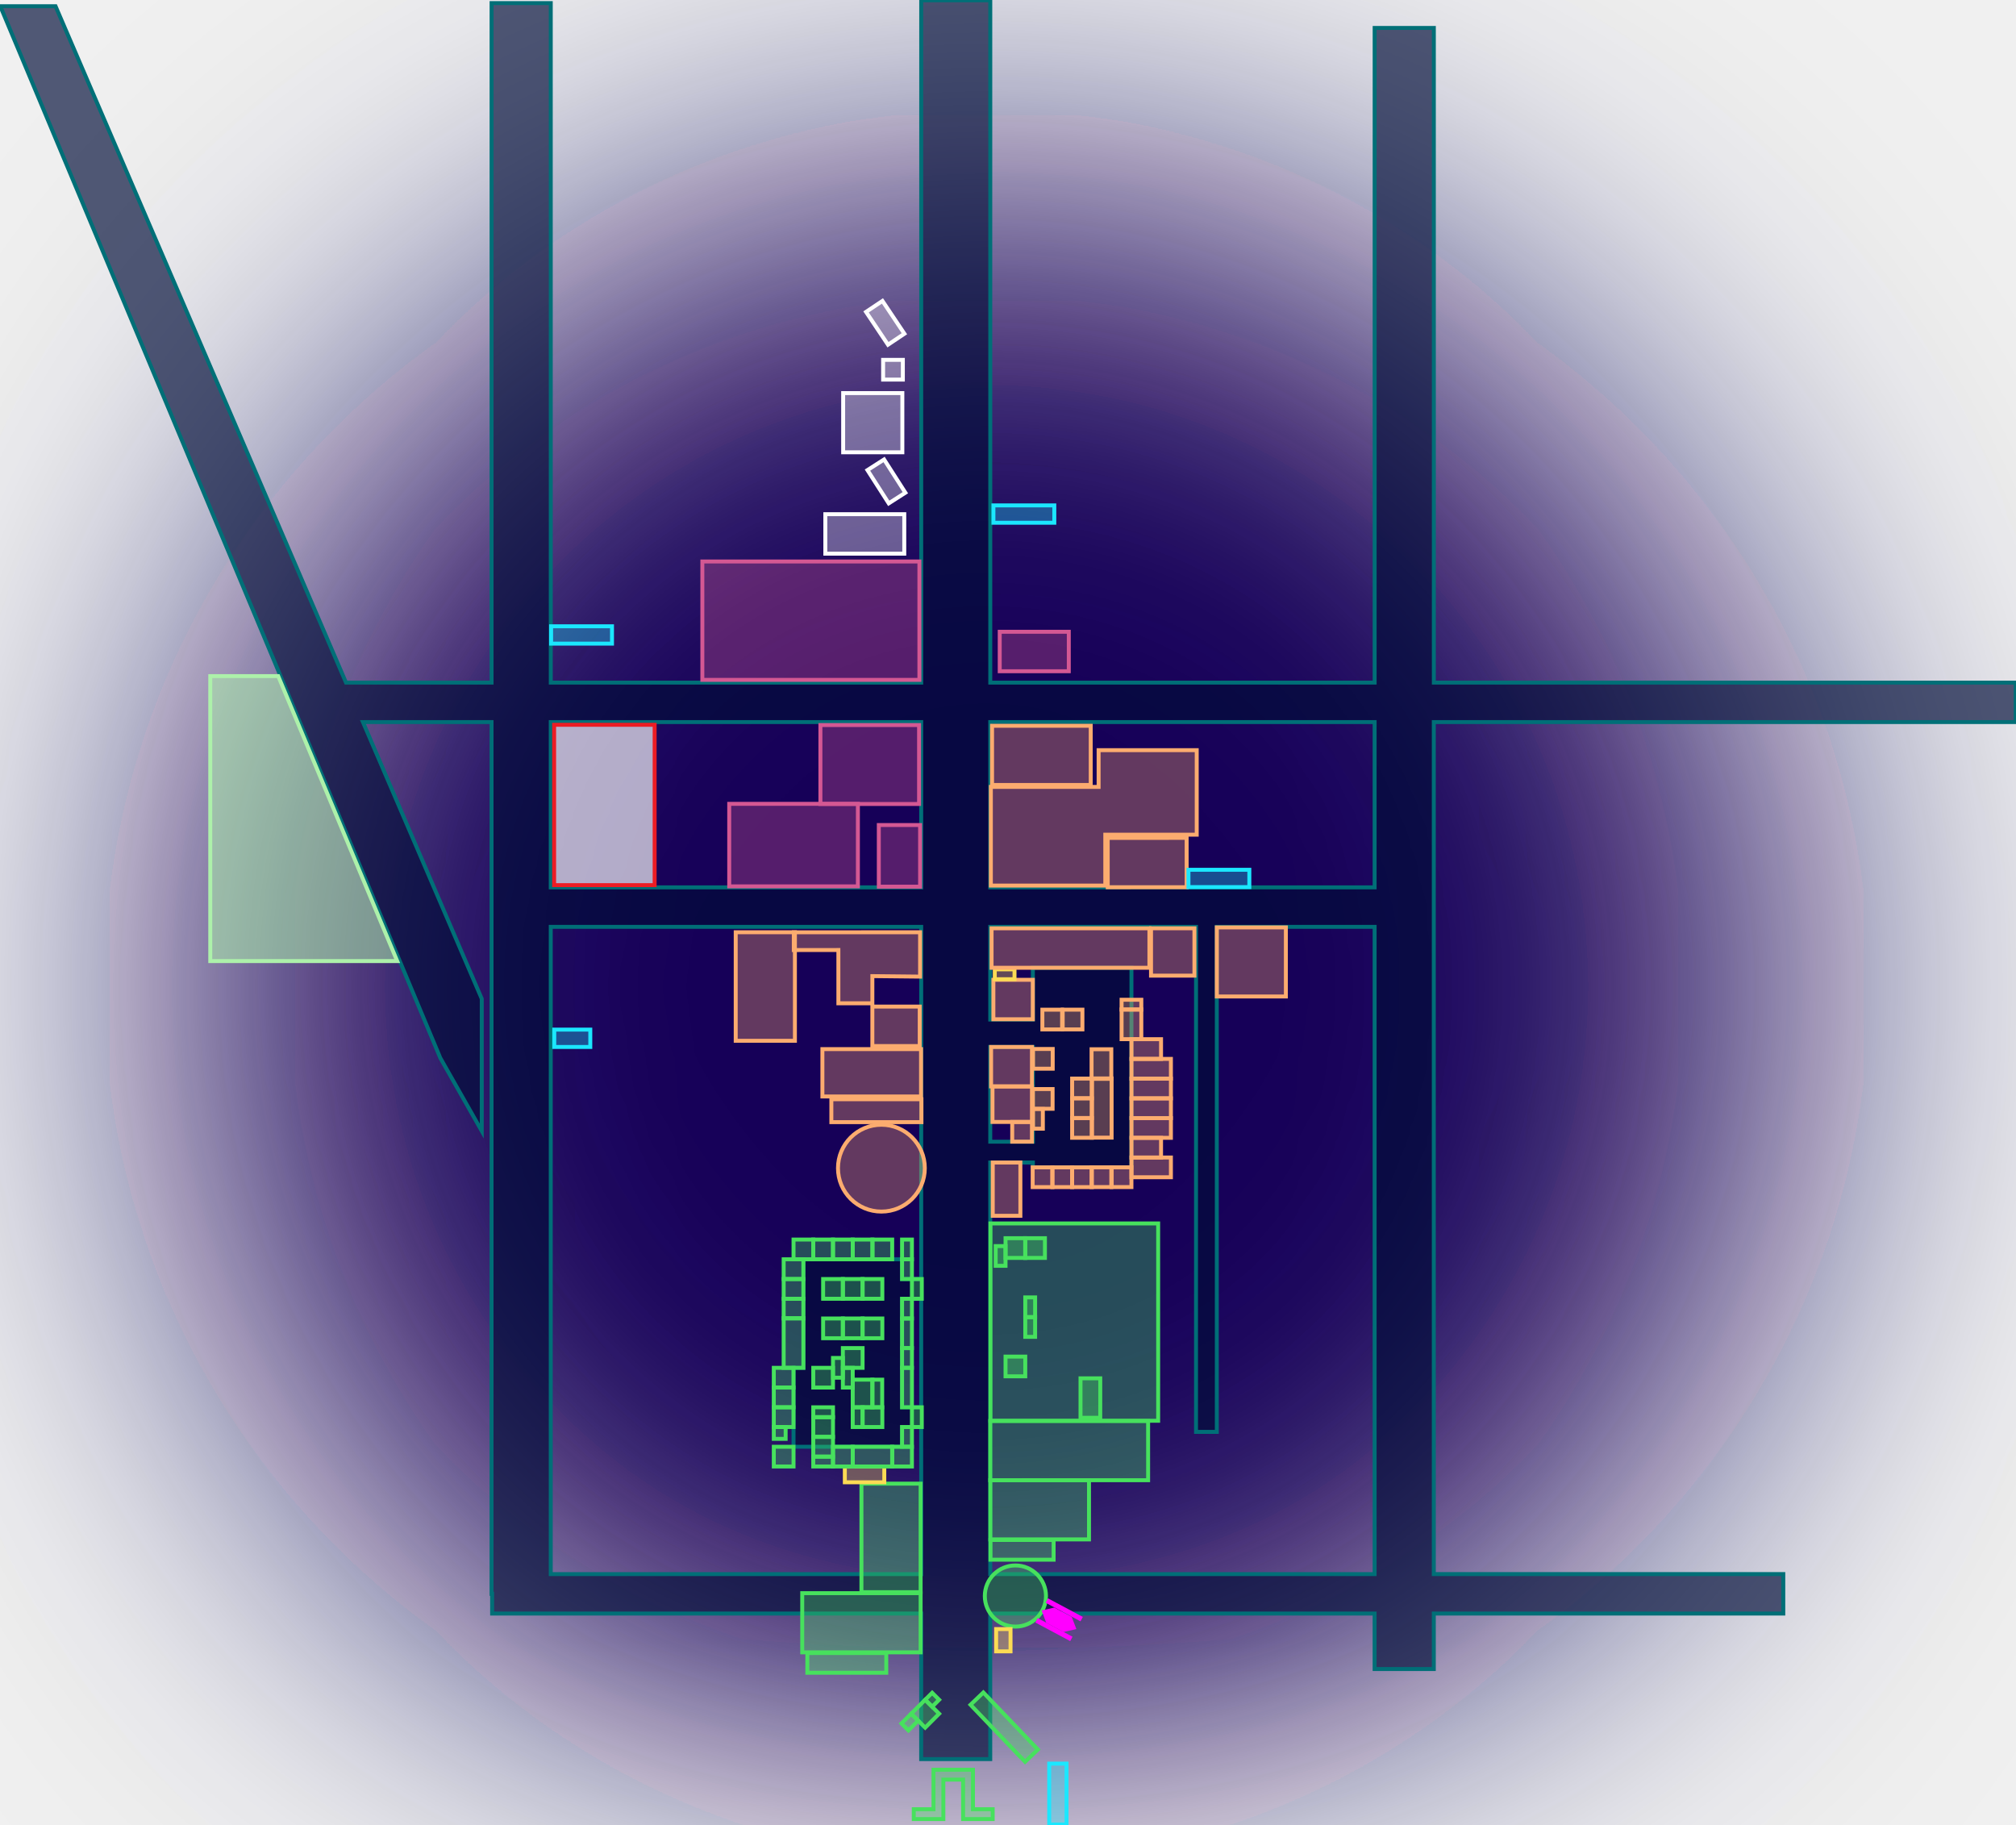
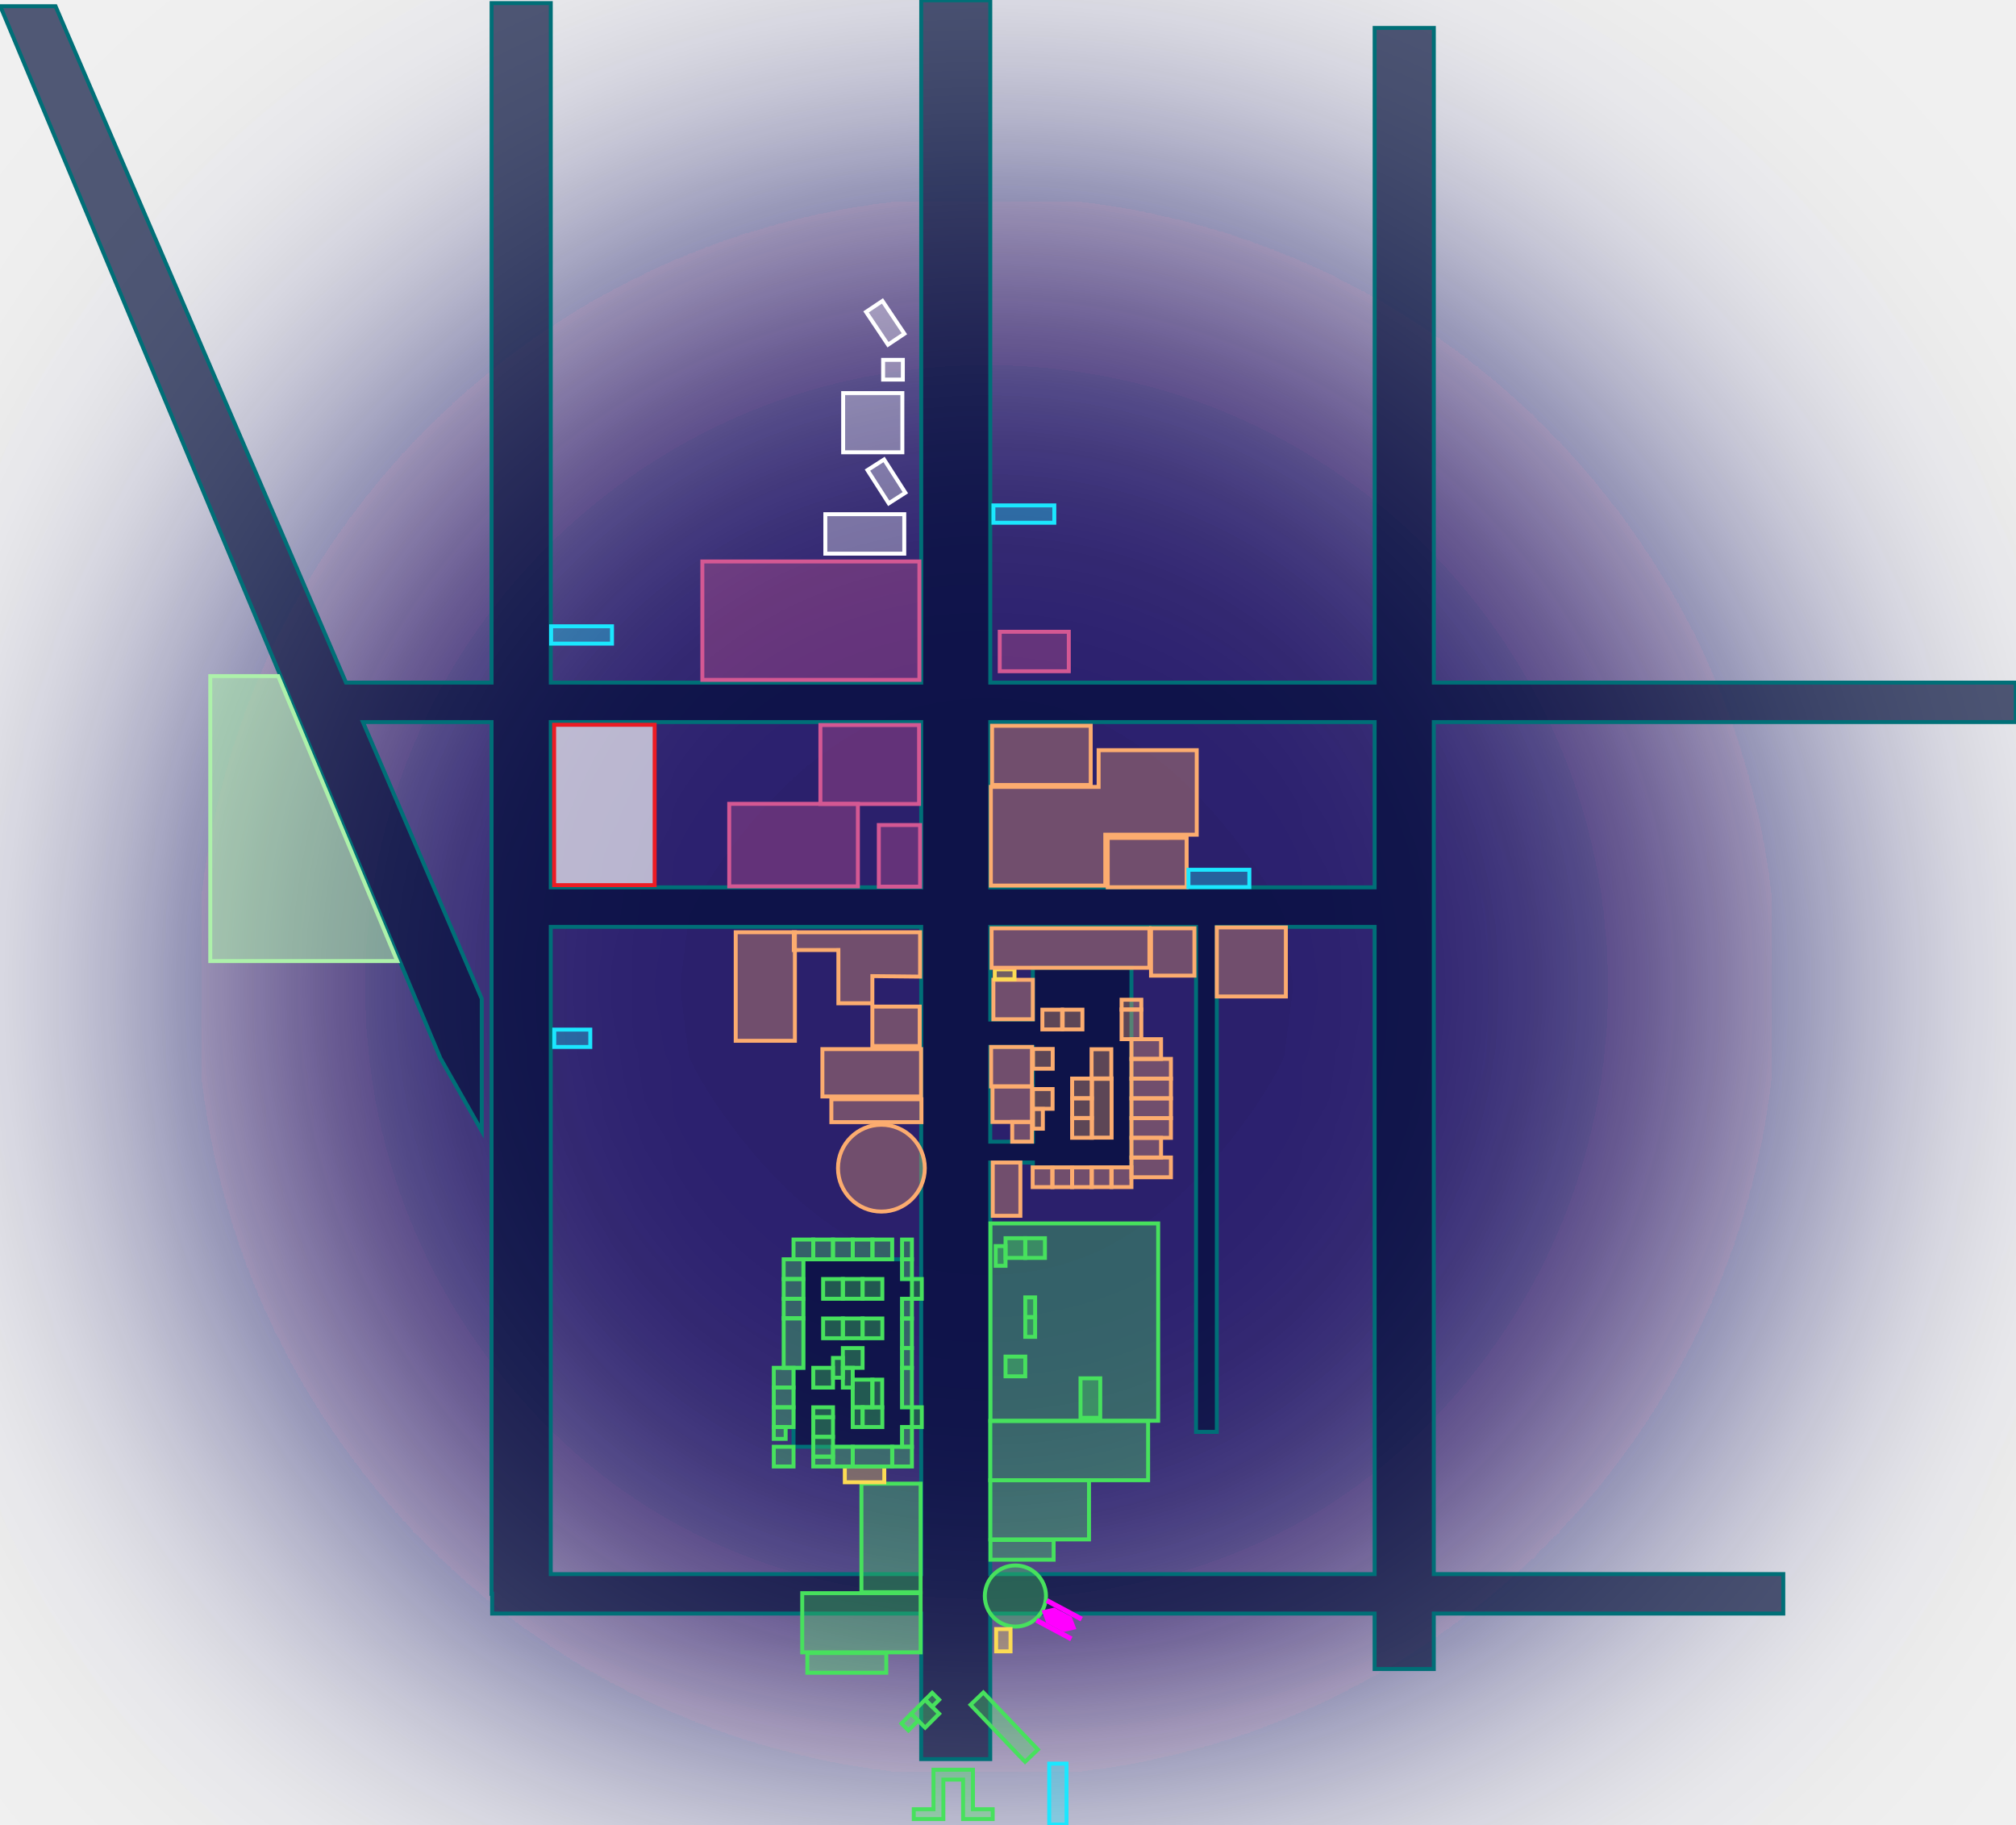
<svg xmlns="http://www.w3.org/2000/svg" viewBox="0 0 1021.68 924.58">
  <defs>
    <filter id="bgBlur" x="-50%" y="-50%" width="200%" height="200%">
      <feGaussianBlur in="SourceGraphic" stdDeviation="100" />
    </filter>
    <style>
      
-       .st0 {
+       .road {
        fill: #010D38AA;
        stroke: #006F77;
        vector-effect: non-scaling-stroke;
        stroke-width: 2px;
      }

      
-       .st1 {
+       .downtown {
        fill: #47E15D55;
        stroke: #47E15D;
        vector-effect: non-scaling-stroke;
        stroke-width: 2px;
      }

      
-       .st2 {
+       .midtown {
        fill: #FCAC6F55;
        stroke: #FCAC6F;
        vector-effect: non-scaling-stroke;
        stroke-width: 2px;
      }

      
-       .st3 {
+       .spaceport {
        fill: #D4589355;
        stroke: #D45893;
        vector-effect: non-scaling-stroke;
        stroke-width: 2px;
      }

      
-       .st4 {
+       .generator {
        fill: #FCDB5455;
        stroke: #FCDB54;
        vector-effect: non-scaling-stroke;
        stroke-width: 2px;
      }

      
-       .st5 {
+       .food_vendor {
        fill: #FFFFFF55;
        stroke: #FFFFFF;
        vector-effect: non-scaling-stroke;
        stroke-width: 2px;
      }

      
-       .st6 {
+       .medical {
        fill: #FFFFFFAA;
        stroke: #EC1C24;
        vector-effect: non-scaling-stroke;
        stroke-width: 2px;
      }

      
-       .st7 {
+       .porto {
        fill: #1BE7FF55;
        stroke: #1BE7FF;
        vector-effect: non-scaling-stroke;
        stroke-width: 2px;
      }

      
-       .st8 {
+       .security {
        fill: #ADF1AA88;
        stroke: #ADF1AA;
        vector-effect: non-scaling-stroke;
        stroke-width: 2px;
      }

      
-       .st9 {
+       .debug {
        fill: #ff00ff;
      }

-       .st10 {
-         fill: #120458;
+       .background {
+         fill: #120458DD;
        filter: url('#bgBlur');
      }
    </style>
  </defs>
-   <circle id="background" class="st10" cx="500" cy="500" r="400" />
+   <circle id="background" class="background" cx="500" cy="500" r="400" />
  <g id="Doesnt_Change" data-name="Doesnt Change">
    <g id="Layer_18" data-name="Layer 18">
-       <path class="st0" d="M1021.53,365.91v-20h-294.88V14.15h-30v331.76h-194.79V.15h-35v345.76h-187.74V1.56h-30v344.35h-73.77L28.15,3.15H.15l223,533,21,37v-67l-60.22-140.24h65.18v441.76h.29v10h217.44v73.77h35v-73.77h194.79v28.12h30v-28.12h177.12v-20h-177.12v-431.76h294.88ZM466.85,713.15h-9.7v-55h9.7v55ZM466.85,648.15h-9.7v-10h-50v55.01h-5v39.99h55v-10h9.7v74.53h-187.74v-328h187.74v178.47ZM466.85,449.68h-187.74v-83.76h187.74v83.76ZM501.85,530.55h21.59v48h-21.59v-48ZM696.64,797.68h-194.79v-208.57h21.59v2.44h49.96v-101.13h-49.96v26.23h-21.59v-46.97h104.28v255.93h10.53v-255.93h79.98v328ZM696.64,449.68h-194.79v-83.76h194.79v83.76Z" />
+       <path class="road" d="M1021.53,365.91v-20h-294.88V14.15h-30v331.76h-194.79V.15h-35v345.76h-187.74V1.56h-30v344.35h-73.77L28.15,3.15H.15l223,533,21,37v-67l-60.22-140.24h65.18v441.76h.29v10h217.44v73.77h35v-73.77h194.79v28.12h30v-28.12h177.12v-20h-177.12v-431.76h294.88ZM466.85,713.15h-9.7v-55h9.7v55ZM466.85,648.15h-9.7v-10h-50v55.01h-5v39.99h55v-10h9.7v74.53h-187.74v-328h187.74v178.47ZM466.85,449.68h-187.74v-83.76h187.74v83.76ZM501.85,530.55h21.59v48h-21.59v-48ZM696.64,797.68h-194.79v-208.57h21.59v2.44h49.96v-101.13h-49.96v26.23h-21.59v-46.97h104.28v255.93h10.53v-255.93h79.98v328ZM696.64,449.68h-194.79v-83.76h194.79v83.76Z" />
    </g>
  </g>
  <g id="Misc">
    <g id="Gaming_Dome" data-name="Gaming Dome">
      <g id="g486">
-         <path id="path475" class="st1" d="M514.59,793.29c8.56,0,15.5,6.94,15.5,15.5s-6.94,15.5-15.5,15.5c-8.56,0-15.5-6.94-15.5-15.5s6.94-15.5,15.5-15.5Z" />
+         <path id="path475" class="downtown" d="M514.59,793.29c8.56,0,15.5,6.94,15.5,15.5s-6.94,15.5-15.5,15.5c-8.56,0-15.5-6.94-15.5-15.5s6.94-15.5,15.5-15.5Z" />
      </g>
    </g>
    <g id="Sec">
-       <polygon class="st8" points="141.00 342.62 201.30 487.03 106.56 487.03 106.56 342.62" />
-     </g>
-     <g id="Med" class="st6">
-       <rect id="rect2708" class="st6" x="280.82" y="367.29" width="50.94" height="81.26" />
+       <polygon class="security" points="141.00 342.62 201.30 487.03 106.56 487.03 106.56 342.62" />
+     </g>
+     <g id="Med" class="medical">
+       <rect id="rect2708" class="medical" x="280.82" y="367.29" width="50.94" height="81.26" />
    </g>
    <g id="Command" data-name="Command">
-       <rect class="st1" x="421.56" y="792.34" width="30" height="55" transform="translate(15 -40.5)" />
+       <rect class="downtown" x="421.56" y="792.34" width="30" height="55" transform="translate(15 -40.5)" />
    </g>
    <g id="Laser_Field" data-name="Laser Field">
-       <rect class="st1" x="421.56" y="792.34" width="30" height="60" transform="translate(1258.9 385.78) rotate(90)" />
+       <rect class="downtown" x="421.56" y="792.34" width="30" height="60" transform="translate(1258.9 385.78) rotate(90)" />
    </g>
    <g id="Disc_Combat" data-name="Disc Combat">
-       <rect class="st1" x="424.15" y="822.68" width="10" height="40" transform="translate(1271.83 413.53) rotate(90)" />
+       <rect class="downtown" x="424.15" y="822.68" width="10" height="40" transform="translate(1271.83 413.53) rotate(90)" />
    </g>
    <g id="The_Core" data-name="The Core">
      <g id="Legs">
-         <path id="path466" class="st1" d="M463.08,916.82h10v-20h20v20h10v5h-15v-20h-10v20h-15v-5Z" />
+         <path id="path466" class="downtown" d="M463.08,916.82h10v-20h20v20h10v5h-15v-20h-10v20h-15v-5Z" />
      </g>
      <g id="Left_Arm" data-name="Left Arm">
-         <rect class="st1" x="457.58" y="870.17" width="7" height="5" transform="translate(1404.19 1163.71) rotate(135)" />
-         <rect class="st1" x="469.9" y="858.86" width="5" height="5" transform="translate(1415.51 1136.4) rotate(135)" />
-         <rect class="st1" x="463.86" y="863.43" width="10" height="10" transform="translate(1414.47 1150.97) rotate(135)" />
-       </g>
-       <rect id="Lighting_Rig" class="st1" x="488.99" y="870.76" width="40" height="9" transform="translate(789.54 -97.59) rotate(46.27)" />
+         <rect class="downtown" x="457.58" y="870.17" width="7" height="5" transform="translate(1404.19 1163.71) rotate(135)" />
+         <rect class="downtown" x="469.9" y="858.86" width="5" height="5" transform="translate(1415.51 1136.4) rotate(135)" />
+         <rect class="downtown" x="463.86" y="863.43" width="10" height="10" transform="translate(1414.47 1150.97) rotate(135)" />
+       </g>
+       <rect id="Lighting_Rig" class="downtown" x="488.99" y="870.76" width="40" height="9" transform="translate(789.54 -97.59) rotate(46.27)" />
    </g>
    <g>
-       <rect class="st9" x="529.31" y="814.54" width="20" height="2.53" transform="translate(447.69 -157.85) rotate(28.09)" />
-       <rect class="st9" x="524.09" y="824.56" width="20" height="2.53" transform="translate(451.8 -154.21) rotate(28.09)" />
-       <polygon id="Gaming_Dome_Hex" class="st9" points="543.13 819.35 534.3 814.64 527.85 816.12 530.21 822.31 539.03 827.02 545.49 825.53 543.13 819.35" />
-     </g>
-     <rect id="Kepler_Sky_Control" class="st2" x="503.43" y="496.51" width="20" height="20" transform="translate(1019.94 -6.91) rotate(90)" />
-     <polygon id="Cycle_Parking" class="st2" points="466.97 557.04 444.14 557.04 421.32 557.04 421.32 568.65 444.14 568.65 466.97 568.65 466.97 557.04" />
-     <rect class="st4" x="504.14" y="491.22" width="10" height="5" />
-     <rect class="st4" x="434.15" y="737.15" width="8" height="20" transform="translate(1185.3 309) rotate(90)" />
-     <circle id="Neodome" class="st2" cx="446.68" cy="591.97" r="22" />
+       <rect class="debug" x="529.31" y="814.54" width="20" height="2.53" transform="translate(447.69 -157.85) rotate(28.09)" />
+       <rect class="debug" x="524.09" y="824.56" width="20" height="2.53" transform="translate(451.8 -154.21) rotate(28.09)" />
+       <polygon id="Gaming_Dome_Hex" class="debug" points="543.13 819.35 534.3 814.64 527.85 816.12 530.21 822.31 539.03 827.02 545.49 825.53 543.13 819.35" />
+     </g>
+     <rect id="Kepler_Sky_Control" class="midtown" x="503.43" y="496.51" width="20" height="20" transform="translate(1019.94 -6.91) rotate(90)" />
+     <polygon id="Cycle_Parking" class="midtown" points="466.97 557.04 444.14 557.04 421.32 557.04 421.32 568.65 444.14 568.65 466.97 568.65 466.97 557.04" />
+     <rect class="generator" x="504.14" y="491.22" width="10" height="5" />
+     <rect class="generator" x="434.15" y="737.15" width="8" height="20" transform="translate(1185.3 309) rotate(90)" />
+     <circle id="Neodome" class="midtown" cx="446.68" cy="591.97" r="22" />
    <g id="Sentinel_Outpost" data-name="Sentinel Outpost">
-       <rect id="POD" class="st4" x="504.83" y="825.54" width="7.29" height="11.29" transform="translate(1016.95 1662.37) rotate(-180)" />
-     </g>
-     <path id="Kaiju_exterior" class="st1" d="M586.94,619.98v100h-85v-100h85Z" />
+       <rect id="POD" class="generator" x="504.83" y="825.54" width="7.29" height="11.29" transform="translate(1016.95 1662.37) rotate(-180)" />
+     </g>
+     <path id="Kaiju_exterior" class="downtown" d="M586.94,619.98v100h-85v-100h85Z" />
  </g>
  <g id="Factions_Food_Vendors_Placement" data-name="Factions, Food Vendors Placement">
    <g id="Factions">
      <g id="Albatross">
-         <rect class="st1" x="512.95" y="769.38" width="10" height="32" transform="translate(1303.34 267.43) rotate(90)" />
+         <rect class="downtown" x="512.95" y="769.38" width="10" height="32" transform="translate(1303.34 267.43) rotate(90)" />
      </g>
      <g id="Freq">
-         <path id="path631" class="st1" d="M551.89,750.1v30s-50,0-50,0v-30s50,0,50,0Z" />
+         <path id="path631" class="downtown" d="M551.89,750.1v30s-50,0-50,0v-30s50,0,50,0Z" />
      </g>
      <g id="Atalante">
-         <path id="path710" class="st2" d="M517.11,589.11v27h-14v-27h14Z" />
+         <path id="path710" class="midtown" d="M517.11,589.11v27h-14v-27h14Z" />
      </g>
      <g id="Asteroid_Inn" data-name="Asteroid Inn">
-         <rect class="st2" x="512.98" y="568.55" width="10" height="10" transform="translate(1091.53 55.57) rotate(90)" />
+         <rect class="midtown" x="512.98" y="568.55" width="10" height="10" transform="translate(1091.53 55.57) rotate(90)" />
      </g>
      <g id="Gentleman_Loser" data-name="Gentleman Loser">
-         <path id="path737" class="st2" d="M522.98,550.55v18h-20v-18h20Z" />
+         <path id="path737" class="midtown" d="M522.98,550.55v18h-20v-18h20Z" />
      </g>
      <g id="Kepler_Warcats" data-name="Kepler Warcats">
-         <path id="path833" class="st1" d="M581.85,720.1v30h-80v-30h80Z" />
+         <path id="path833" class="downtown" d="M581.85,720.1v30h-80v-30h80Z" />
      </g>
      <g id="Terminal_418" data-name="Terminal 418">
-         <rect class="st2" x="582.32" y="471.41" width="24" height="22" transform="translate(1076.73 -111.91) rotate(90)" />
+         <rect class="midtown" x="582.32" y="471.41" width="24" height="22" transform="translate(1076.73 -111.91) rotate(90)" />
      </g>
      <g id="Trinity_Star_Traders" data-name="Trinity Star Traders">
-         <path id="path869" class="st2" d="M522.98,530.55v20h-20.71v-20h20.71Z" />
+         <path id="path869" class="midtown" d="M522.98,530.55v20h-20.71v-20h20.71Z" />
      </g>
      <g id="Beautiful_Chaos" data-name="Beautiful Chaos">
-         <rect class="st2" x="512.76" y="357.79" width="30" height="50" transform="translate(910.55 -144.97) rotate(90)" />
+         <rect class="midtown" x="512.76" y="357.79" width="30" height="50" transform="translate(910.55 -144.97) rotate(90)" />
      </g>
      <g id="WCC">
-         <path id="path857" class="st2" d="M466.29,472.42v22.48s-24.19-.25-24.19-.25v13.77h-17.22v-27s-22.59.02-22.59.02v-9s64-.02,64-.02Z" />
+         <path id="path857" class="midtown" d="M466.29,472.42v22.48s-24.19-.25-24.19-.25v13.77h-17.22v-27s-22.59.02-22.59.02v-9s64-.02,64-.02Z" />
      </g>
      <g id="Ray_Cats" data-name="Ray Cats">
-         <rect class="st2" x="429.78" y="518.65" width="24" height="50" transform="translate(985.43 101.86) rotate(90)" />
+         <rect class="midtown" x="429.78" y="518.65" width="24" height="50" transform="translate(985.43 101.86) rotate(90)" />
      </g>
      <g id="TNKR">
-         <rect class="st2" x="372.85" y="472.42" width="30" height="55" />
+         <rect class="midtown" x="372.85" y="472.42" width="30" height="55" />
      </g>
      <g id="Zekes">
-         <rect class="st2" x="532.51" y="440.42" width="20" height="80" transform="translate(1022.93 -62.09) rotate(90)" />
+         <rect class="midtown" x="532.51" y="440.42" width="20" height="80" transform="translate(1022.93 -62.09) rotate(90)" />
      </g>
      <g id="Dropship">
-         <path id="path570" class="st3" d="M445.37,449.32v-31.23s20.92,0,20.92,0v31.23s-20.92,0-20.92,0Z" />
+         <path id="path570" class="spaceport" d="M445.37,449.32v-31.23s20.92,0,20.92,0v31.23s-20.92,0-20.92,0Z" />
      </g>
      <g id="Domicile">
-         <path id="path518" class="st3" d="M465.77,367.42v40h-50v-40h50Z" />
+         <path id="path518" class="spaceport" d="M465.77,367.42v40h-50v-40h50Z" />
      </g>
      <g id="Robotic_Love_Chapel" data-name="Robotic Love Chapel">
-         <path id="path885" class="st3" d="M465.94,284.53v60h-110v-60h110Z" />
+         <path id="path885" class="spaceport" d="M465.94,284.53v60h-110v-60h110Z" />
      </g>
      <g id="Server_Room_04" data-name="Server Room 04">
-         <path id="path833-2" data-name="path833" class="st2" d="M466.1,510.09v20h-24v-20h24Z" />
+         <path id="path833-2" data-name="path833" class="midtown" d="M466.1,510.09v20h-24v-20h24Z" />
      </g>
      <g id="Karen_s_Transient_Resistance" data-name="Karen&amp;apos;s Transient Resistance">
-         <path id="path737-2" data-name="path737" class="st2" d="M651.66,469.97v35h-35v-35h35Z" />
+         <path id="path737-2" data-name="path737" class="midtown" d="M651.66,469.97v35h-35v-35h35Z" />
      </g>
      <g id="ExCorp">
-         <polygon class="st2" points="560.15 422.98 606.48 422.98 606.48 380.15 556.76 380.15 556.76 398.77 502.15 398.77 502.15 448.77 560.15 448.77" />
+         <polygon class="midtown" points="560.15 422.98 606.48 422.98 606.48 380.15 556.76 380.15 556.76 398.77 502.15 398.77 502.15 448.77 560.15 448.77" />
      </g>
      <g id="Garden_of_eZen" data-name="Garden of eZen">
-         <rect class="st2" x="568.92" y="417.15" width="25" height="40" transform="translate(144.53 1018.76) rotate(-90.03)" />
+         <rect class="midtown" x="568.92" y="417.15" width="25" height="40" transform="translate(144.53 1018.76) rotate(-90.03)" />
      </g>
      <g id="Armitage">
-         <rect class="st3" x="514.15" y="312.65" width="20" height="35" transform="translate(854.3 -194) rotate(90)" />
+         <rect class="spaceport" x="514.15" y="312.65" width="20" height="35" transform="translate(854.3 -194) rotate(90)" />
      </g>
      <g id="Independant_fleet" data-name="Independant fleet">
-         <polygon class="st3" points="434.77 427.91 434.77 407.35 413.34 407.35 413.34 407.35 369.56 407.35 369.56 449.17 434.77 449.17 434.77 427.91" />
+         <polygon class="spaceport" points="434.77 427.91 434.77 407.35 413.34 407.35 413.34 407.35 369.56 407.35 369.56 449.17 434.77 449.17 434.77 427.91" />
      </g>
    </g>
    <g id="Food_Vendors" data-name="Food Vendors">
      <g id="Las_Poblanitas" data-name="Las Poblanitas">
-         <rect class="st5" x="439.26" y="238.95" width="20" height="10" transform="translate(412.42 -265.94) rotate(57.37)" />
+         <rect class="food_vendor" x="439.26" y="238.95" width="20" height="10" transform="translate(412.42 -265.94) rotate(57.37)" />
      </g>
      <g id="Pink_Gorilla" data-name="Pink Gorilla">
-         <rect class="st5" x="427.3" y="199.2" width="30" height="30" transform="translate(656.5 -228.1) rotate(90)" />
+         <rect class="food_vendor" x="427.3" y="199.2" width="30" height="30" transform="translate(656.5 -228.1) rotate(90)" />
      </g>
      <g id="Cay_Sal_s_Pies" data-name="Cay Sal&amp;apos;s Pies">
-         <rect class="st5" x="447.55" y="182.35" width="10" height="10" transform="translate(639.9 -265.19) rotate(90)" />
+         <rect class="food_vendor" x="447.55" y="182.35" width="10" height="10" transform="translate(639.9 -265.19) rotate(90)" />
      </g>
      <g id="Golden_Bamboo" data-name="Golden Bamboo">
-         <rect class="st5" x="428.27" y="250.57" width="20" height="40" transform="translate(708.84 -167.7) rotate(90)" />
+         <rect class="food_vendor" x="428.27" y="250.57" width="20" height="40" transform="translate(708.84 -167.7) rotate(90)" />
      </g>
      <g id="fUEGO_ME_UP" data-name="fUEGO ME UP">
-         <rect id="Tacos_Chewi" data-name="Tacos Chewi" class="st5" x="438.65" y="158.58" width="20" height="10" transform="translate(335.13 -300.27) rotate(56.22)" />
+         <rect id="Tacos_Chewi" data-name="Tacos Chewi" class="food_vendor" x="438.65" y="158.58" width="20" height="10" transform="translate(335.13 -300.27) rotate(56.22)" />
      </g>
    </g>
  </g>
  <g id="Kaiju">
    <g id="Space_Needle" data-name="Space Needle">
-       <rect class="st1" x="502.09" y="633.96" width="10" height="5" transform="translate(1143.55 129.37) rotate(90)" />
+       <rect class="downtown" x="502.09" y="633.96" width="10" height="5" transform="translate(1143.55 129.37) rotate(90)" />
    </g>
    <g id="Shooters">
-       <rect class="st1" x="517.09" y="659.96" width="10" height="5" transform="translate(1184.55 140.37) rotate(90)" />
+       <rect class="downtown" x="517.09" y="659.96" width="10" height="5" transform="translate(1184.55 140.37) rotate(90)" />
    </g>
    <g id="Kuusi_Pala" data-name="Kuusi Pala">
-       <rect class="st1" x="517.09" y="669.96" width="10" height="5" transform="translate(1194.55 150.37) rotate(90)" />
+       <rect class="downtown" x="517.09" y="669.96" width="10" height="5" transform="translate(1194.55 150.37) rotate(90)" />
    </g>
    <g id="Space_Bear_Academy" data-name="Space Bear Academy">
-       <rect class="st1" x="509.59" y="627.46" width="10" height="10" transform="translate(1147.05 117.87) rotate(90)" />
-       <rect class="st1" x="519.56" y="627.46" width="10" height="10" transform="translate(1157.02 107.9) rotate(90)" />
+       <rect class="downtown" x="509.59" y="627.46" width="10" height="10" transform="translate(1147.05 117.87) rotate(90)" />
+       <rect class="downtown" x="519.56" y="627.46" width="10" height="10" transform="translate(1157.02 107.9) rotate(90)" />
    </g>
    <g id="Sakura_Falling_Dai" data-name="Sakura Falling/Dai">
-       <rect class="st1" x="509.59" y="687.46" width="10" height="10" transform="translate(1207.05 177.87) rotate(90)" />
+       <rect class="downtown" x="509.59" y="687.46" width="10" height="10" transform="translate(1207.05 177.87) rotate(90)" />
    </g>
    <g id="Calamity_Captain_s_Lodge" data-name="Calamity Captain&amp;apos;s Lodge">
-       <rect class="st1" x="542.59" y="703.47" width="20" height="10" transform="translate(1261.06 155.88) rotate(90)" />
+       <rect class="downtown" x="542.59" y="703.47" width="20" height="10" transform="translate(1261.06 155.88) rotate(90)" />
    </g>
  </g>
  <g id="MB1">
    <g id="pink_Layout" data-name="pink Layout">
-       <rect class="st1" x="452.15" y="733.15" width="10" height="10" />
-       <rect class="st1" x="457.15" y="628.15" width="5" height="10" />
-       <rect class="st1" x="462.15" y="648.15" width="5" height="10" />
-       <rect class="st1" x="462.15" y="713.15" width="5" height="10" />
-       <rect class="st1" x="457.15" y="723.15" width="5" height="10" />
+       <rect class="downtown" x="452.15" y="733.15" width="10" height="10" />
+       <rect class="downtown" x="457.15" y="628.15" width="5" height="10" />
+       <rect class="downtown" x="462.15" y="648.15" width="5" height="10" />
+       <rect class="downtown" x="462.15" y="713.15" width="5" height="10" />
+       <rect class="downtown" x="457.15" y="723.15" width="5" height="10" />
    </g>
    <g id="Modules_Level_1" data-name="Modules Level 1">
      <g id="D15_Unit-0">
-         <rect class="st1" x="434.15" y="711.15" width="10" height="5" transform="translate(1148.3 279) rotate(90)" />
+         <rect class="downtown" x="434.15" y="711.15" width="10" height="5" transform="translate(1148.3 279) rotate(90)" />
      </g>
      <g id="Bastards_Broken_Things" data-name="Bastards &amp;amp; Broken Things">
-         <rect class="st1" x="449.65" y="700.65" width="20" height="5" transform="translate(1162.8 243.5) rotate(90)" />
+         <rect class="downtown" x="449.65" y="700.65" width="20" height="5" transform="translate(1162.8 243.5) rotate(90)" />
      </g>
      <g id="B0n3Z0n3">
-         <rect class="st1" x="392.15" y="693.15" width="10" height="10" transform="translate(1095.3 301) rotate(90)" />
+         <rect class="downtown" x="392.15" y="693.15" width="10" height="10" transform="translate(1095.3 301) rotate(90)" />
      </g>
      <g id="Spacer_s_Landing" data-name="Spacer&amp;apos;s Landing">
-         <rect class="st1" x="392.15" y="703.15" width="10" height="10" transform="translate(1105.3 311) rotate(90)" />
+         <rect class="downtown" x="392.15" y="703.15" width="10" height="10" transform="translate(1105.3 311) rotate(90)" />
      </g>
      <g id="Haz3">
-         <rect class="st1" x="430.15" y="701.15" width="14" height="10" transform="translate(1143.3 269) rotate(90)" />
+         <rect class="downtown" x="430.15" y="701.15" width="14" height="10" transform="translate(1143.3 269) rotate(90)" />
      </g>
      <g id="The_13s" data-name="The 13s">
-         <rect class="st1" x="397.15" y="667.97" width="10" height="25.18" />
+         <rect class="downtown" x="397.15" y="667.97" width="10" height="25.18" />
      </g>
      <g id="Rul3-34">
-         <rect class="st1" x="412.15" y="693.15" width="10" height="10" transform="translate(1115.3 281) rotate(90)" />
+         <rect class="downtown" x="412.15" y="693.15" width="10" height="10" transform="translate(1115.3 281) rotate(90)" />
      </g>
      <g id="Janet">
-         <rect class="st1" x="412.15" y="713.15" width="10" height="5" transform="translate(834.3 1431.3) rotate(-180)" />
+         <rect class="downtown" x="412.15" y="713.15" width="10" height="5" transform="translate(834.3 1431.3) rotate(-180)" />
      </g>
      <g id="Aggressive_Top_FL" data-name="Aggressive Top FL">
-         <rect class="st1" x="437.15" y="728.15" width="10" height="20" transform="translate(1180.3 296) rotate(90)" />
+         <rect class="downtown" x="437.15" y="728.15" width="10" height="20" transform="translate(1180.3 296) rotate(90)" />
      </g>
      <g id="ProtoExpress">
-         <rect class="st1" x="412.15" y="628.15" width="10" height="10" transform="translate(1050.3 216) rotate(90)" />
+         <rect class="downtown" x="412.15" y="628.15" width="10" height="10" transform="translate(1050.3 216) rotate(90)" />
      </g>
      <g id="Nightcrawlers">
-         <rect class="st1" x="442.15" y="628.15" width="10" height="10" transform="translate(1080.3 186) rotate(90)" />
+         <rect class="downtown" x="442.15" y="628.15" width="10" height="10" transform="translate(1080.3 186) rotate(90)" />
      </g>
      <g id="CtrlAltRenew">
-         <rect class="st1" x="427.15" y="683.15" width="10" height="10" transform="translate(1120.3 256) rotate(90)" />
+         <rect class="downtown" x="427.15" y="683.15" width="10" height="10" transform="translate(1120.3 256) rotate(90)" />
      </g>
      <g id="Crux_2" data-name="Crux 2">
-         <rect class="st1" x="437.15" y="648.15" width="10" height="10" transform="translate(1095.3 211) rotate(90)" />
+         <rect class="downtown" x="437.15" y="648.15" width="10" height="10" transform="translate(1095.3 211) rotate(90)" />
      </g>
      <g id="Diatones">
-         <rect class="st1" x="422.15" y="628.15" width="10" height="10" transform="translate(1060.3 206) rotate(90)" />
+         <rect class="downtown" x="422.15" y="628.15" width="10" height="10" transform="translate(1060.3 206) rotate(90)" />
      </g>
      <g id="Uranium_Arcadium" data-name="Uranium Arcadium">
-         <rect class="st1" x="452.15" y="673.15" width="15" height="5" transform="translate(1135.3 216) rotate(90)" />
+         <rect class="downtown" x="452.15" y="673.15" width="15" height="5" transform="translate(1135.3 216) rotate(90)" />
      </g>
      <g id="Extremely_Temp_Agency" data-name="Extremely Temp Agency">
-         <rect class="st1" x="437.15" y="713.15" width="10" height="10" transform="translate(1160.3 276) rotate(90)" />
+         <rect class="downtown" x="437.15" y="713.15" width="10" height="10" transform="translate(1160.3 276) rotate(90)" />
      </g>
      <g id="Obscurity">
-         <rect class="st1" x="417.15" y="648.15" width="10" height="10" transform="translate(1075.3 231) rotate(90)" />
+         <rect class="downtown" x="417.15" y="648.15" width="10" height="10" transform="translate(1075.3 231) rotate(90)" />
      </g>
      <g id="Exus">
-         <rect class="st1" x="437.15" y="668.15" width="10" height="10" transform="translate(1115.3 231) rotate(90)" />
+         <rect class="downtown" x="437.15" y="668.15" width="10" height="10" transform="translate(1115.3 231) rotate(90)" />
      </g>
      <g id="Alleycat_Acquisitions" data-name="Alleycat Acquisitions">
-         <rect class="st1" x="427.15" y="668.15" width="10" height="10" transform="translate(1105.3 241) rotate(90)" />
+         <rect class="downtown" x="427.15" y="668.15" width="10" height="10" transform="translate(1105.3 241) rotate(90)" />
      </g>
      <g id="Metamorphosis">
-         <rect class="st1" x="432.15" y="628.15" width="10" height="10" transform="translate(1070.3 196) rotate(90)" />
+         <rect class="downtown" x="432.15" y="628.15" width="10" height="10" transform="translate(1070.3 196) rotate(90)" />
      </g>
      <g id="LTTO">
-         <rect class="st1" x="457.15" y="683.15" width="5" height="10" transform="translate(919.3 1376.3) rotate(180)" />
+         <rect class="downtown" x="457.15" y="683.15" width="5" height="10" transform="translate(919.3 1376.3) rotate(180)" />
      </g>
      <g id="Rasputin_Tea_House" data-name="Rasputin Tea House">
-         <rect class="st1" x="392.15" y="733.15" width="10" height="10" transform="translate(1135.3 341) rotate(90)" />
+         <rect class="downtown" x="392.15" y="733.15" width="10" height="10" transform="translate(1135.3 341) rotate(90)" />
      </g>
      <g id="Affront_Laundry" data-name="Affront Laundry">
-         <rect class="st1" x="422.15" y="733.15" width="10" height="10" transform="translate(1165.3 311) rotate(90)" />
+         <rect class="downtown" x="422.15" y="733.15" width="10" height="10" transform="translate(1165.3 311) rotate(90)" />
      </g>
      <g id="Voidfarers_Guild" data-name="Voidfarers Guild">
-         <rect class="st1" x="392.15" y="713.15" width="10" height="10" transform="translate(1115.3 321) rotate(90)" />
+         <rect class="downtown" x="392.15" y="713.15" width="10" height="10" transform="translate(1115.3 321) rotate(90)" />
      </g>
      <g id="Infestridium_Clinics" data-name="Infestridium Clinics">
-         <rect class="st1" x="427.15" y="648.15" width="10" height="10" transform="translate(1085.3 221) rotate(90)" />
+         <rect class="downtown" x="427.15" y="648.15" width="10" height="10" transform="translate(1085.3 221) rotate(90)" />
      </g>
      <g id="The_Save_point" data-name="The Save point">
-         <rect class="st1" x="412.15" y="718.15" width="10" height="10" transform="translate(1140.3 306) rotate(90)" />
+         <rect class="downtown" x="412.15" y="718.15" width="10" height="10" transform="translate(1140.3 306) rotate(90)" />
      </g>
      <g id="G:_0ST" data-name="G://0ST">
-         <rect class="st1" x="397.15" y="648.15" width="10" height="10" transform="translate(1055.3 251) rotate(90)" />
+         <rect class="downtown" x="397.15" y="648.15" width="10" height="10" transform="translate(1055.3 251) rotate(90)" />
      </g>
      <g id="Sentient_Liberation_Front" data-name="Sentient Liberation Front">
-         <rect class="st1" x="412.14" y="728.14" width="10.02" height="10" transform="translate(1150.29 315.99) rotate(90)" />
+         <rect class="downtown" x="412.14" y="728.14" width="10.02" height="10" transform="translate(1150.29 315.99) rotate(90)" />
      </g>
      <g id="Rapture">
-         <rect class="st1" x="397.15" y="658.15" width="10" height="10" transform="translate(1065.3 261) rotate(90)" />
+         <rect class="downtown" x="397.15" y="658.15" width="10" height="10" transform="translate(1065.3 261) rotate(90)" />
      </g>
      <g id="Pilot_s_Perch" data-name="Pilot&amp;apos;s Perch">
-         <rect class="st1" x="427.15" y="693.15" width="5" height="10" />
+         <rect class="downtown" x="427.15" y="693.15" width="5" height="10" />
      </g>
      <g id="Sect_of_the_Robot_Moon" data-name="Sect of the Robot Moon">
-         <rect class="st1" x="442.08" y="699.15" width="5" height="14" />
+         <rect class="downtown" x="442.08" y="699.15" width="5" height="14" />
      </g>
      <g id="Dame_was_trouble" data-name="Dame was trouble">
-         <rect class="st1" x="414.65" y="735.65" width="5" height="10" transform="translate(1157.8 323.5) rotate(90)" />
+         <rect class="downtown" x="414.65" y="735.65" width="5" height="10" transform="translate(1157.8 323.5) rotate(90)" />
      </g>
      <g id="Jail">
-         <rect class="st1" x="402.15" y="628.15" width="10" height="10" transform="translate(1040.3 226) rotate(90)" />
+         <rect class="downtown" x="402.15" y="628.15" width="10" height="10" transform="translate(1040.3 226) rotate(90)" />
      </g>
      <g id="Sentinels">
-         <rect class="st1" x="397.15" y="638.15" width="10" height="10" transform="translate(1045.3 241) rotate(90)" />
+         <rect class="downtown" x="397.15" y="638.15" width="10" height="10" transform="translate(1045.3 241) rotate(90)" />
      </g>
      <g id="NPC_POWER" data-name="NPC POWER">
-         <rect class="st1" x="419.65" y="690.65" width="10" height="5" transform="translate(1117.8 268.5) rotate(90)" />
+         <rect class="downtown" x="419.65" y="690.65" width="10" height="5" transform="translate(1117.8 268.5) rotate(90)" />
      </g>
      <g id="Corvid_Alliance" data-name="Corvid Alliance">
-         <rect class="st1" x="454.65" y="660.65" width="10" height="5" transform="translate(1122.8 203.5) rotate(90)" />
+         <rect class="downtown" x="454.65" y="660.65" width="10" height="5" transform="translate(1122.8 203.5) rotate(90)" />
      </g>
      <g id="Corvid_Alliance-2" data-name="Corvid Alliance">
-         <rect class="st1" x="454.65" y="640.65" width="10" height="5" transform="translate(1102.8 183.5) rotate(90)" />
+         <rect class="downtown" x="454.65" y="640.65" width="10" height="5" transform="translate(1102.8 183.5) rotate(90)" />
      </g>
      <g id="Dino_s" data-name="Dino&amp;apos;s">
-         <rect class="st1" x="417.15" y="668.15" width="10" height="10" transform="translate(1095.3 251) rotate(90)" />
+         <rect class="downtown" x="417.15" y="668.15" width="10" height="10" transform="translate(1095.3 251) rotate(90)" />
      </g>
      <g id="Yandere_Cafe" data-name="Yandere Cafe">
-         <rect class="st1" x="392.15" y="723.15" width="6" height="6" transform="translate(1121.3 331) rotate(90)" />
+         <rect class="downtown" x="392.15" y="723.15" width="6" height="6" transform="translate(1121.3 331) rotate(90)" />
      </g>
    </g>
  </g>
  <g id="MegaMall">
    <g id="NRG_Racing" data-name="NRG Racing">
-       <rect class="st2" x="543.34" y="566.57" width="10" height="10" transform="translate(1119.91 23.23) rotate(90)" />
+       <rect class="midtown" x="543.34" y="566.57" width="10" height="10" transform="translate(1119.91 23.23) rotate(90)" />
    </g>
    <g id="Crux_Industries" data-name="Crux Industries">
-       <rect class="st2" x="543.34" y="556.5" width="30" height="10" transform="translate(1119.84 3.16) rotate(90)" />
+       <rect class="midtown" x="543.34" y="556.5" width="30" height="10" transform="translate(1119.84 3.16) rotate(90)" />
    </g>
    <g id="Diatones-2" data-name="Diatones">
-       <rect class="st2" x="543.34" y="546.57" width="10" height="10" transform="translate(1099.91 3.23) rotate(90)" />
+       <rect class="midtown" x="543.34" y="546.57" width="10" height="10" transform="translate(1099.91 3.23) rotate(90)" />
    </g>
    <g id="Rusty_s" data-name="Rusty&amp;apos;s">
-       <rect class="st2" x="550.68" y="534.21" width="15" height="10" transform="translate(1097.4 -18.97) rotate(90)" />
+       <rect class="midtown" x="550.68" y="534.21" width="15" height="10" transform="translate(1097.4 -18.97) rotate(90)" />
    </g>
    <g id="Merch">
-       <rect class="st2" x="568.4" y="511.54" width="10" height="15.06" />
-       <rect class="st2" x="568.4" y="506.63" width="10" height="5" />
+       <rect class="midtown" x="568.4" y="511.54" width="10" height="15.06" />
+       <rect class="midtown" x="568.4" y="506.63" width="10" height="5" />
    </g>
    <g id="Body_Shop" data-name="Body Shop">
-       <rect class="st2" x="553.2" y="591.55" width="10" height="10" transform="translate(1154.75 38.35) rotate(90)" />
+       <rect class="midtown" x="553.2" y="591.55" width="10" height="10" transform="translate(1154.75 38.35) rotate(90)" />
    </g>
    <g id="Helix">
-       <rect class="st2" x="523.34" y="591.57" width="10" height="10" />
+       <rect class="midtown" x="523.34" y="591.57" width="10" height="10" />
    </g>
    <g id="Endline">
-       <rect class="st2" x="543.34" y="556.57" width="10" height="10" />
+       <rect class="midtown" x="543.34" y="556.57" width="10" height="10" />
    </g>
    <g id="Reboot_Syndi" data-name="Reboot Syndi">
-       <rect class="st2" x="538.55" y="511.65" width="10" height="10" transform="translate(1060.2 -26.9) rotate(90)" />
+       <rect class="midtown" x="538.55" y="511.65" width="10" height="10" transform="translate(1060.2 -26.9) rotate(90)" />
    </g>
    <g id="Nikinga">
-       <rect class="st2" x="578.4" y="531.6" width="10" height="20" transform="translate(1125 -41.8) rotate(90)" />
+       <rect class="midtown" x="578.4" y="531.6" width="10" height="20" transform="translate(1125 -41.8) rotate(90)" />
    </g>
    <g id="Nikinga-2" data-name="Nikinga">
-       <rect class="st2" x="543.34" y="591.57" width="10" height="10" transform="translate(1144.91 48.23) rotate(90)" />
+       <rect class="midtown" x="543.34" y="591.57" width="10" height="10" transform="translate(1144.91 48.23) rotate(90)" />
    </g>
    <g id="Nikinga-3" data-name="Nikinga">
-       <rect class="st2" x="528.26" y="511.65" width="10" height="10" transform="translate(1049.91 -16.6) rotate(90)" />
+       <rect class="midtown" x="528.26" y="511.65" width="10" height="10" transform="translate(1049.91 -16.6) rotate(90)" />
    </g>
    <g id="Nikinga-4" data-name="Nikinga">
-       <rect class="st2" x="575.9" y="524.1" width="10" height="15" transform="translate(1112.5 -49.29) rotate(90)" />
+       <rect class="midtown" x="575.9" y="524.1" width="10" height="15" transform="translate(1112.5 -49.29) rotate(90)" />
    </g>
    <g id="Nikinga-5" data-name="Nikinga">
-       <rect class="st2" x="533.34" y="591.57" width="10" height="10" transform="translate(1134.91 58.23) rotate(90)" />
+       <rect class="midtown" x="533.34" y="591.57" width="10" height="10" transform="translate(1134.91 58.23) rotate(90)" />
    </g>
    <g id="Metaesthetic_Designs" data-name="Metaesthetic Designs">
-       <rect class="st2" x="578.4" y="551.6" width="10" height="20" transform="translate(1145 -21.8) rotate(90)" />
+       <rect class="midtown" x="578.4" y="551.6" width="10" height="20" transform="translate(1145 -21.8) rotate(90)" />
    </g>
    <g id="Vertextiles">
-       <rect class="st2" x="578.4" y="581.57" width="10" height="20" transform="translate(1174.97 8.17) rotate(90)" />
+       <rect class="midtown" x="578.4" y="581.57" width="10" height="20" transform="translate(1174.97 8.17) rotate(90)" />
    </g>
    <g id="GrayStar">
-       <rect class="st2" x="523.5" y="531.57" width="10" height="10" transform="translate(1065.07 8.07) rotate(90)" />
+       <rect class="midtown" x="523.5" y="531.57" width="10" height="10" transform="translate(1065.07 8.07) rotate(90)" />
    </g>
    <g id="Lightnerds">
-       <rect class="st2" x="563.4" y="591.55" width="10" height="10" transform="translate(1164.94 28.15) rotate(90)" />
+       <rect class="midtown" x="563.4" y="591.55" width="10" height="10" transform="translate(1164.94 28.15) rotate(90)" />
    </g>
    <g id="Red.Ai">
-       <rect class="st2" x="523.44" y="551.87" width="10" height="10" transform="translate(1085.31 28.44) rotate(90)" />
+       <rect class="midtown" x="523.44" y="551.87" width="10" height="10" transform="translate(1085.31 28.44) rotate(90)" />
    </g>
    <g id="Red.Ai-2" data-name="Red.Ai">
-       <rect class="st2" x="521" y="564.47" width="10" height="5" transform="translate(1092.97 40.97) rotate(90)" />
+       <rect class="midtown" x="521" y="564.47" width="10" height="5" transform="translate(1092.97 40.97) rotate(90)" />
    </g>
    <g id="Omni-Dyne">
-       <rect class="st2" x="578.4" y="561.6" width="10" height="20" transform="translate(1155 -11.8) rotate(90)" />
+       <rect class="midtown" x="578.4" y="561.6" width="10" height="20" transform="translate(1155 -11.8) rotate(90)" />
    </g>
    <g id="Starside_Armory" data-name="Starside Armory">
-       <rect class="st2" x="575.9" y="574.1" width="10" height="15" transform="translate(1162.5 .7) rotate(90)" />
+       <rect class="midtown" x="575.9" y="574.1" width="10" height="15" transform="translate(1162.5 .7) rotate(90)" />
    </g>
    <g id="Crisiswear">
-       <rect class="st2" x="578.4" y="541.6" width="10" height="20" transform="translate(1135 -31.8) rotate(90)" />
+       <rect class="midtown" x="578.4" y="541.6" width="10" height="20" transform="translate(1135 -31.8) rotate(90)" />
    </g>
  </g>
  <g id="PORTOS">
-     <rect class="st7" x="520.69" y="904.76" width="30.86" height="8.79" transform="translate(1445.27 373.03) rotate(90)" />
-     <rect class="st7" x="280.89" y="521.76" width="18.26" height="8.79" />
-     <rect class="st7" x="503.45" y="256.11" width="30.86" height="8.79" />
-     <rect class="st7" x="602.29" y="440.76" width="30.86" height="8.79" />
-     <rect class="st7" x="279.29" y="317.37" width="30.86" height="8.79" />
+     <rect class="porto" x="520.69" y="904.76" width="30.86" height="8.79" transform="translate(1445.27 373.03) rotate(90)" />
+     <rect class="porto" x="280.89" y="521.76" width="18.26" height="8.79" />
+     <rect class="porto" x="503.45" y="256.11" width="30.86" height="8.79" />
+     <rect class="porto" x="602.29" y="440.76" width="30.86" height="8.79" />
+     <rect class="porto" x="279.29" y="317.37" width="30.86" height="8.79" />
  </g>
</svg>
